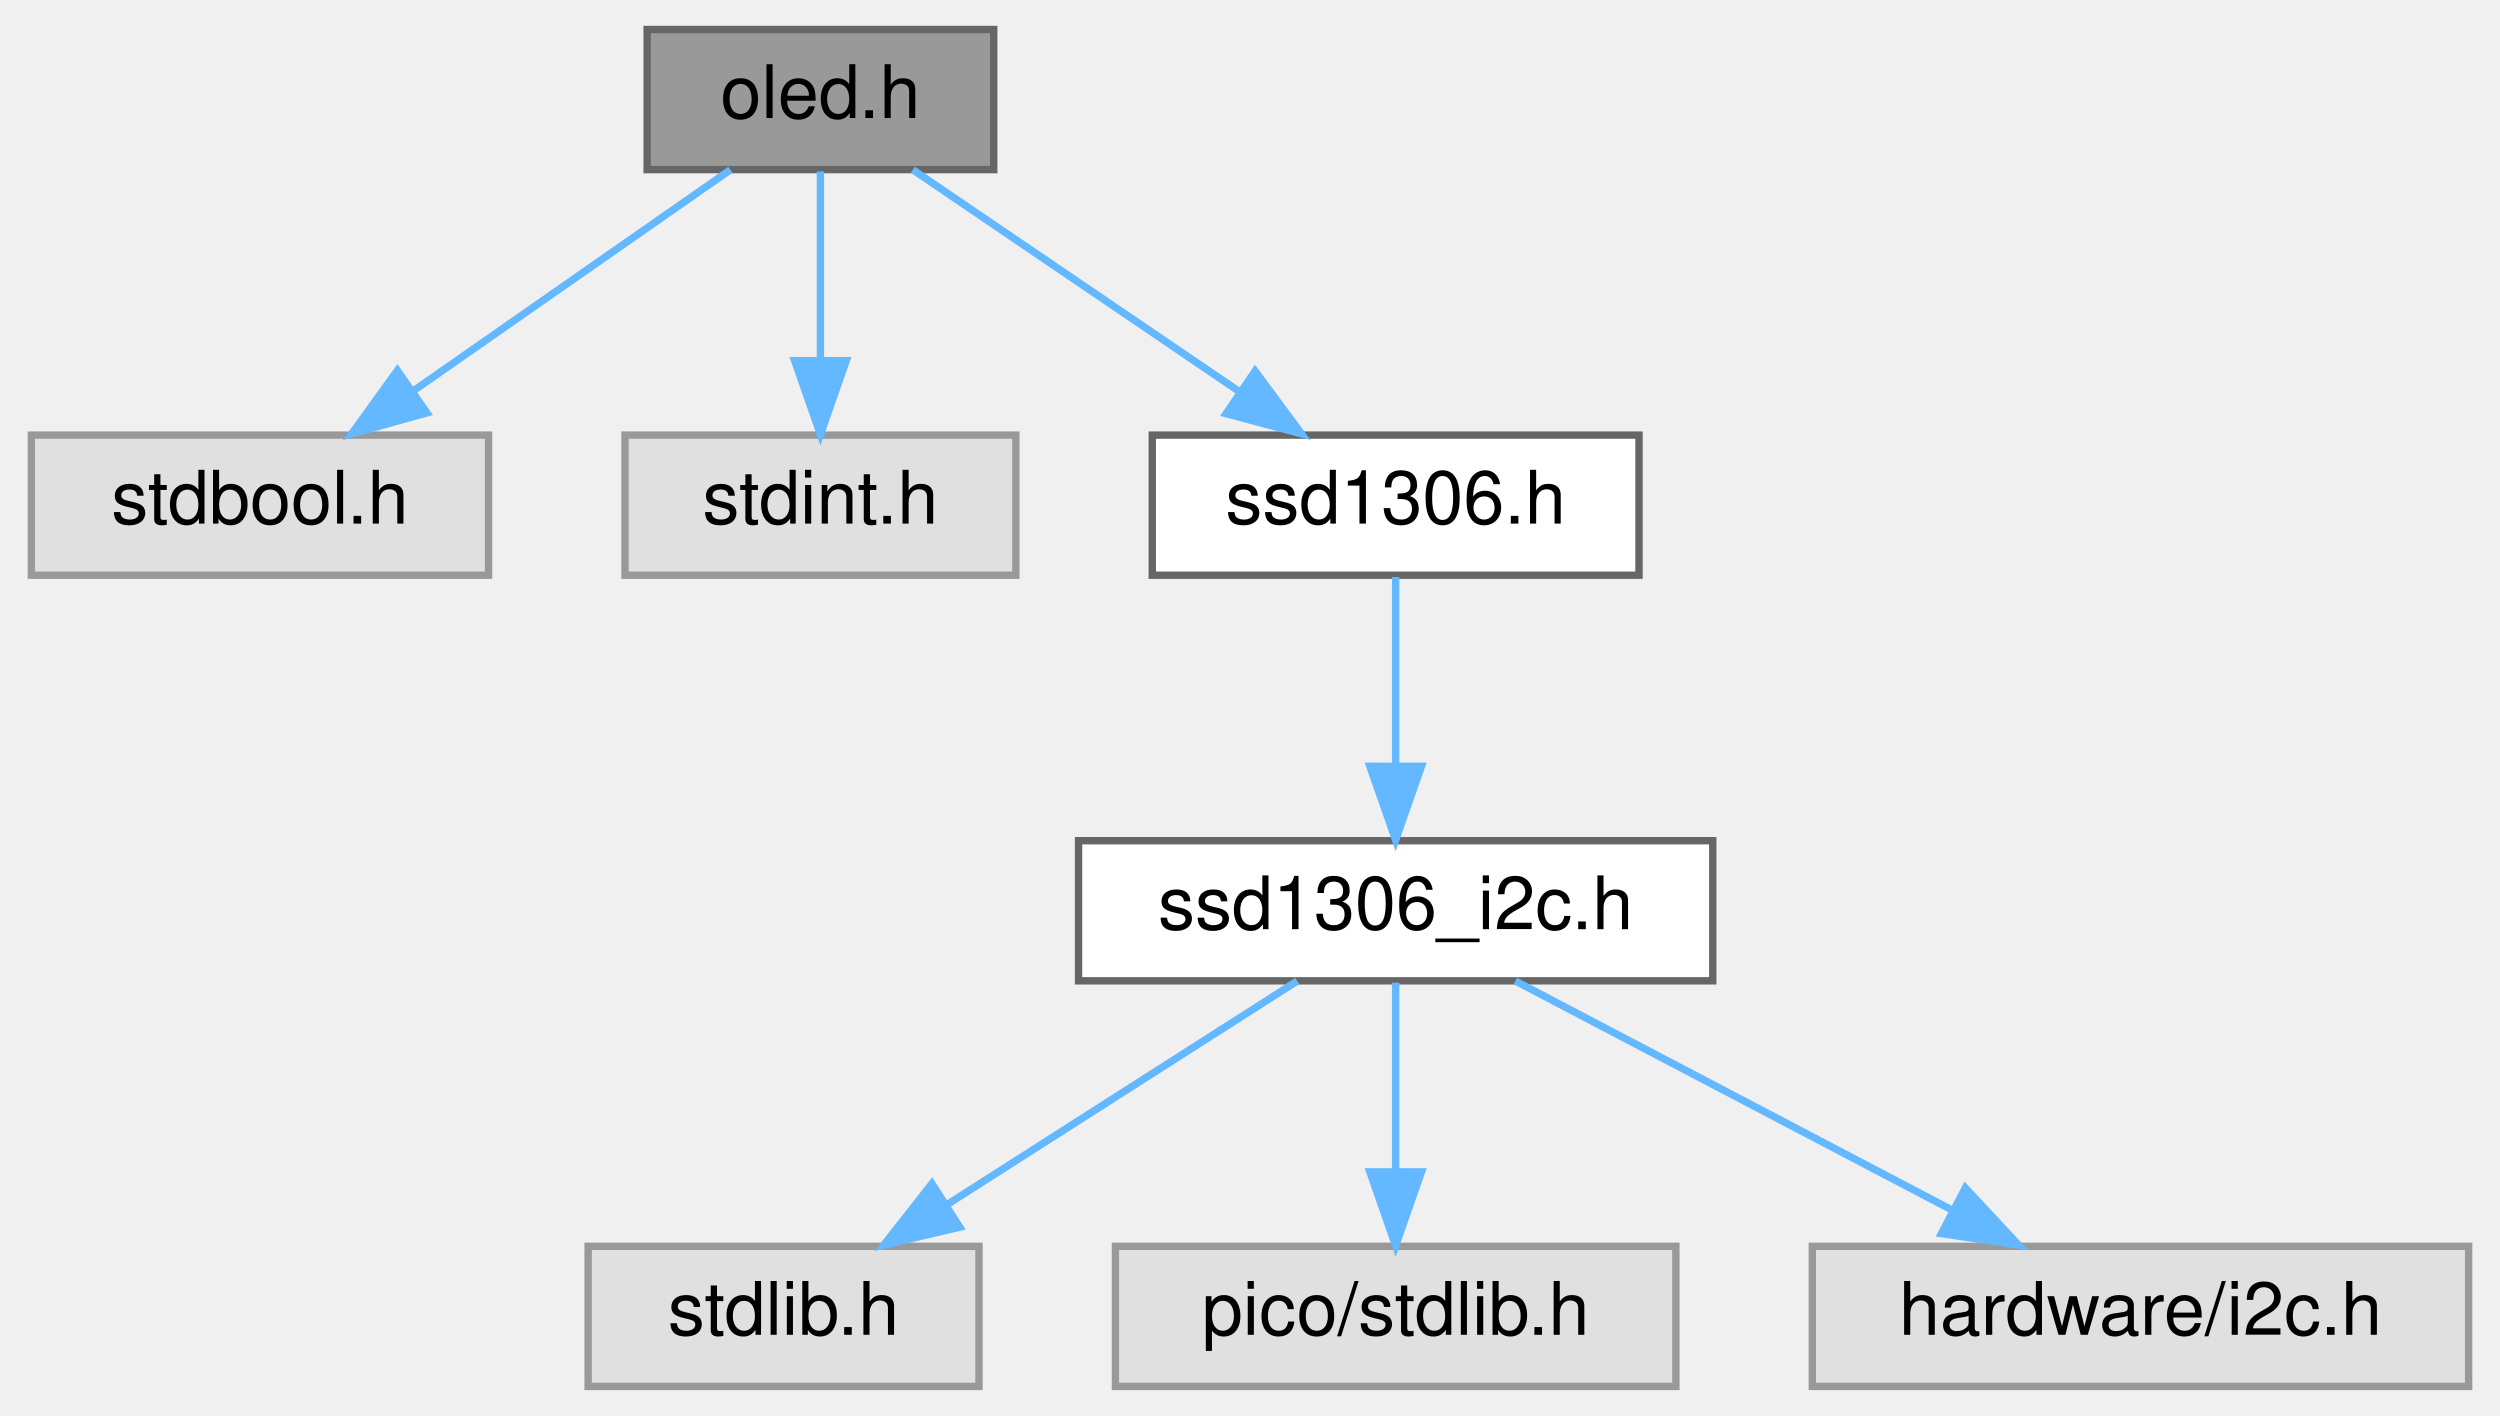
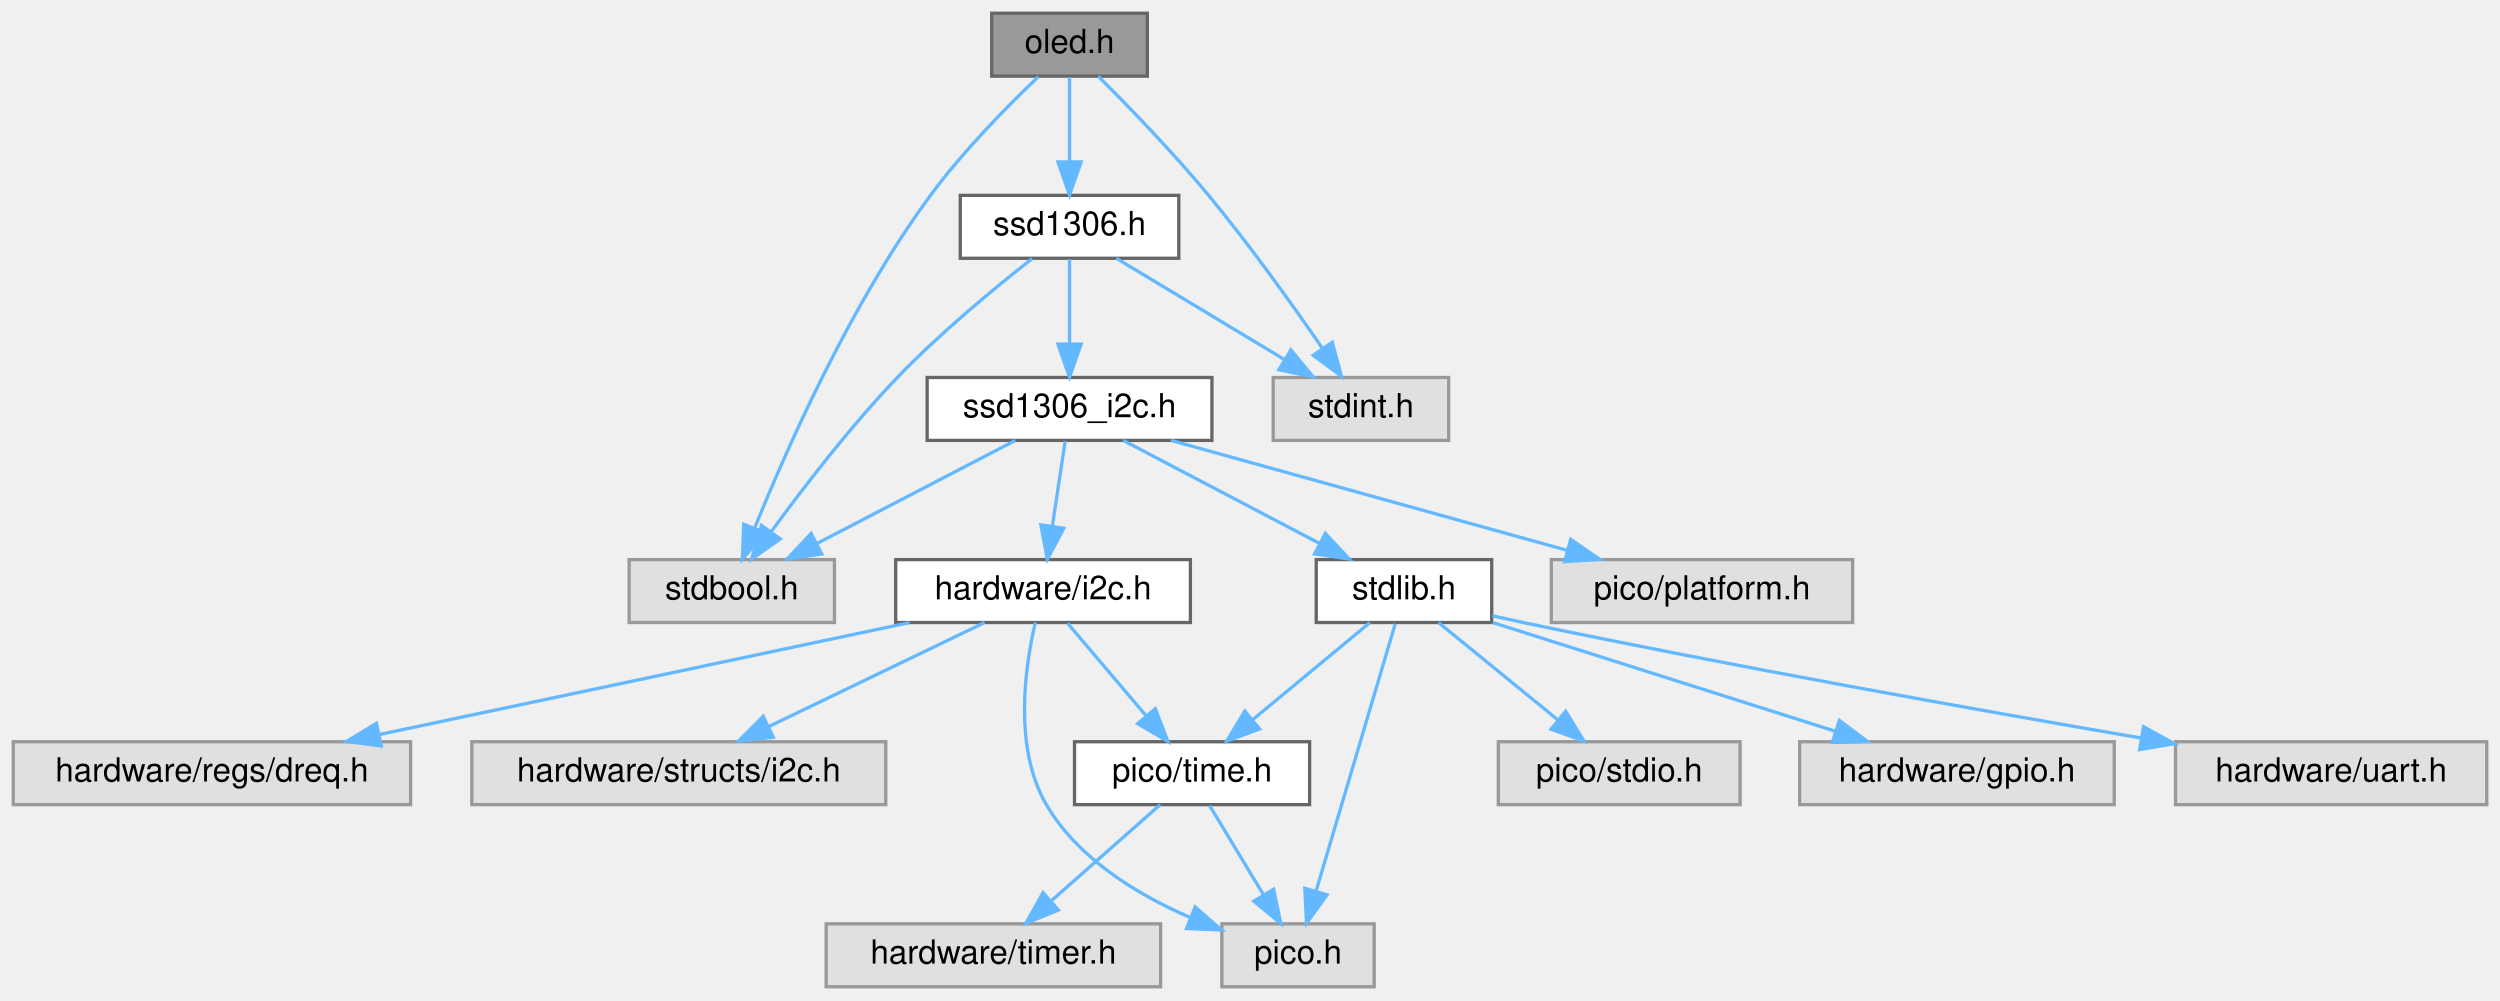
- <svg xmlns="http://www.w3.org/2000/svg" xmlns:xlink="http://www.w3.org/1999/xlink" width="339pt" height="192pt" viewBox="0.00 0.00 338.50 192.00">
-   <g id="graph0" class="graph" transform="scale(1 1) rotate(0) translate(4 188)">
+ <svg xmlns="http://www.w3.org/2000/svg" xmlns:xlink="http://www.w3.org/1999/xlink" width="755pt" height="302pt" viewBox="0.00 0.00 755.00 302.00">
+   <g id="graph0" class="graph" transform="scale(1 1) rotate(0) translate(4 298)">
    <g id="Node000001" class="node">
      <g id="a_Node000001">
        <a xlink:title=" ">
-           <polygon fill="#999999" stroke="#666666" points="130.5,-184 83.5,-184 83.5,-165 130.5,-165 130.5,-184" />
-           <text text-anchor="middle" x="107" y="-172" font-family="Helvetica,sans-Serif" font-size="10.00">oled.h</text>
+           <polygon fill="#999999" stroke="#666666" points="342.5,-294 295.5,-294 295.5,-275 342.5,-275 342.5,-294" />
+           <text text-anchor="middle" x="319" y="-282" font-family="Helvetica,sans-Serif" font-size="10.00">oled.h</text>
        </a>
      </g>
    </g>
    <g id="Node000002" class="node">
      <g id="a_Node000002">
        <a xlink:title=" ">
-           <polygon fill="#e0e0e0" stroke="#999999" points="62,-129 0,-129 0,-110 62,-110 62,-129" />
-           <text text-anchor="middle" x="31" y="-117" font-family="Helvetica,sans-Serif" font-size="10.00">stdbool.h</text>
+           <polygon fill="#e0e0e0" stroke="#999999" points="248,-129 186,-129 186,-110 248,-110 248,-129" />
+           <text text-anchor="middle" x="217" y="-117" font-family="Helvetica,sans-Serif" font-size="10.00">stdbool.h</text>
        </a>
      </g>
    </g>
    <g id="edge1_Node000001_Node000002" class="edge">
      <g id="a_edge1_Node000001_Node000002">
        <a xlink:title=" ">
-           <path fill="none" stroke="#63b8ff" d="M94.79,-164.98C83.22,-156.92 65.62,-144.65 51.84,-135.03" />
-           <polygon fill="#63b8ff" stroke="#63b8ff" points="53.64,-132.02 43.43,-129.17 49.63,-137.76 53.64,-132.02" />
+           <path fill="none" stroke="#63b8ff" d="M309.62,-274.87C300.62,-266.3 286.95,-252.51 277,-239 252.94,-206.33 233.61,-162.59 223.87,-138.43" />
+           <polygon fill="#63b8ff" stroke="#63b8ff" points="227.11,-137.11 220.2,-129.09 220.6,-139.67 227.11,-137.11" />
        </a>
      </g>
    </g>
    <g id="Node000003" class="node">
      <g id="a_Node000003">
        <a xlink:title=" ">
-           <polygon fill="#e0e0e0" stroke="#999999" points="133.5,-129 80.5,-129 80.5,-110 133.5,-110 133.5,-129" />
-           <text text-anchor="middle" x="107" y="-117" font-family="Helvetica,sans-Serif" font-size="10.00">stdint.h</text>
+           <polygon fill="#e0e0e0" stroke="#999999" points="433.5,-184 380.5,-184 380.5,-165 433.5,-165 433.5,-184" />
+           <text text-anchor="middle" x="407" y="-172" font-family="Helvetica,sans-Serif" font-size="10.00">stdint.h</text>
        </a>
      </g>
    </g>
    <g id="edge2_Node000001_Node000003" class="edge">
      <g id="a_edge2_Node000001_Node000003">
        <a xlink:title=" ">
-           <path fill="none" stroke="#63b8ff" d="M107,-164.75C107,-157.8 107,-147.85 107,-139.13" />
-           <polygon fill="#63b8ff" stroke="#63b8ff" points="110.5,-139.09 107,-129.09 103.5,-139.09 110.5,-139.09" />
+           <path fill="none" stroke="#63b8ff" d="M327.72,-274.94C336.46,-266.2 350.16,-252.09 361,-239 373.44,-223.98 386.36,-205.89 395.33,-192.87" />
+           <polygon fill="#63b8ff" stroke="#63b8ff" points="398.36,-194.63 401.1,-184.4 392.57,-190.69 398.36,-194.63" />
        </a>
      </g>
    </g>
    <g id="Node000004" class="node">
      <g id="a_Node000004">
        <a xlink:href="ssd1306_8h.html" target="_top" xlink:title=" ">
-           <polygon fill="white" stroke="#666666" points="218,-129 152,-129 152,-110 218,-110 218,-129" />
-           <text text-anchor="middle" x="185" y="-117" font-family="Helvetica,sans-Serif" font-size="10.00">ssd1306.h</text>
+           <polygon fill="white" stroke="#666666" points="352,-239 286,-239 286,-220 352,-220 352,-239" />
+           <text text-anchor="middle" x="319" y="-227" font-family="Helvetica,sans-Serif" font-size="10.00">ssd1306.h</text>
        </a>
      </g>
    </g>
    <g id="edge3_Node000001_Node000004" class="edge">
      <g id="a_edge3_Node000001_Node000004">
        <a xlink:title=" ">
-           <path fill="none" stroke="#63b8ff" d="M119.53,-164.98C131.4,-156.92 149.46,-144.65 163.61,-135.03" />
-           <polygon fill="#63b8ff" stroke="#63b8ff" points="165.94,-137.69 172.24,-129.17 162,-131.9 165.94,-137.69" />
+           <path fill="none" stroke="#63b8ff" d="M319,-274.75C319,-267.8 319,-257.85 319,-249.13" />
+           <polygon fill="#63b8ff" stroke="#63b8ff" points="322.5,-249.09 319,-239.09 315.5,-249.09 322.5,-249.09" />
+         </a>
+       </g>
+     </g>
+     <g id="edge5_Node000004_Node000002" class="edge">
+       <g id="a_edge5_Node000004_Node000002">
+         <a xlink:title=" ">
+           <path fill="none" stroke="#63b8ff" d="M307.69,-219.88C296.76,-211.32 280,-197.54 267,-184 252.79,-169.2 238.5,-150.58 228.85,-137.34" />
+           <polygon fill="#63b8ff" stroke="#63b8ff" points="231.65,-135.24 222.98,-129.15 225.96,-139.32 231.65,-135.24" />
+         </a>
+       </g>
+     </g>
+     <g id="edge4_Node000004_Node000003" class="edge">
+       <g id="a_edge4_Node000004_Node000003">
+         <a xlink:title=" ">
+           <path fill="none" stroke="#63b8ff" d="M333.14,-219.98C346.79,-211.77 367.69,-199.18 383.78,-189.49" />
+           <polygon fill="#63b8ff" stroke="#63b8ff" points="385.84,-192.33 392.6,-184.17 382.23,-186.33 385.84,-192.33" />
        </a>
      </g>
    </g>
    <g id="Node000005" class="node">
      <g id="a_Node000005">
        <a xlink:href="ssd1306__i2c_8h.html" target="_top" xlink:title=" ">
-           <polygon fill="white" stroke="#666666" points="228,-74 142,-74 142,-55 228,-55 228,-74" />
-           <text text-anchor="middle" x="185" y="-62" font-family="Helvetica,sans-Serif" font-size="10.00">ssd1306_i2c.h</text>
-         </a>
-       </g>
-     </g>
-     <g id="edge4_Node000004_Node000005" class="edge">
-       <g id="a_edge4_Node000004_Node000005">
-         <a xlink:title=" ">
-           <path fill="none" stroke="#63b8ff" d="M185,-109.75C185,-102.8 185,-92.85 185,-84.13" />
-           <polygon fill="#63b8ff" stroke="#63b8ff" points="188.5,-84.09 185,-74.09 181.5,-84.09 188.5,-84.09" />
+           <polygon fill="white" stroke="#666666" points="362,-184 276,-184 276,-165 362,-165 362,-184" />
+           <text text-anchor="middle" x="319" y="-172" font-family="Helvetica,sans-Serif" font-size="10.00">ssd1306_i2c.h</text>
+         </a>
+       </g>
+     </g>
+     <g id="edge6_Node000004_Node000005" class="edge">
+       <g id="a_edge6_Node000004_Node000005">
+         <a xlink:title=" ">
+           <path fill="none" stroke="#63b8ff" d="M319,-219.75C319,-212.8 319,-202.85 319,-194.13" />
+           <polygon fill="#63b8ff" stroke="#63b8ff" points="322.5,-194.09 319,-184.09 315.5,-194.09 322.5,-194.09" />
+         </a>
+       </g>
+     </g>
+     <g id="edge15_Node000005_Node000002" class="edge">
+       <g id="a_edge15_Node000005_Node000002">
+         <a xlink:title=" ">
+           <path fill="none" stroke="#63b8ff" d="M302.61,-164.98C286.43,-156.57 261.43,-143.59 242.62,-133.81" />
+           <polygon fill="#63b8ff" stroke="#63b8ff" points="244.17,-130.68 233.69,-129.17 240.95,-136.89 244.17,-130.68" />
        </a>
      </g>
    </g>
    <g id="Node000006" class="node">
      <g id="a_Node000006">
-         <a xlink:title=" ">
-           <polygon fill="#e0e0e0" stroke="#999999" points="128.5,-19 75.5,-19 75.5,0 128.5,0 128.5,-19" />
-           <text text-anchor="middle" x="102" y="-7" font-family="Helvetica,sans-Serif" font-size="10.00">stdlib.h</text>
-         </a>
-       </g>
-     </g>
-     <g id="edge5_Node000005_Node000006" class="edge">
-       <g id="a_edge5_Node000005_Node000006">
-         <a xlink:title=" ">
-           <path fill="none" stroke="#63b8ff" d="M171.66,-54.98C158.91,-46.84 139.45,-34.41 124.33,-24.76" />
-           <polygon fill="#63b8ff" stroke="#63b8ff" points="125.89,-21.6 115.58,-19.17 122.12,-27.5 125.89,-21.6" />
+         <a xlink:href="stdlib_8h.html" target="_top" xlink:title=" ">
+           <polygon fill="white" stroke="#666666" points="446.5,-129 393.5,-129 393.5,-110 446.5,-110 446.5,-129" />
+           <text text-anchor="middle" x="420" y="-117" font-family="Helvetica,sans-Serif" font-size="10.00">stdlib.h</text>
+         </a>
+       </g>
+     </g>
+     <g id="edge7_Node000005_Node000006" class="edge">
+       <g id="a_edge7_Node000005_Node000006">
+         <a xlink:title=" ">
+           <path fill="none" stroke="#63b8ff" d="M335.23,-164.98C351.18,-156.61 375.78,-143.7 394.38,-133.95" />
+           <polygon fill="#63b8ff" stroke="#63b8ff" points="396.25,-136.92 403.48,-129.17 393,-130.72 396.25,-136.92" />
+         </a>
+       </g>
+     </g>
+     <g id="Node000013" class="node">
+       <g id="a_Node000013">
+         <a xlink:title=" ">
+           <polygon fill="#e0e0e0" stroke="#999999" points="555.5,-129 464.5,-129 464.5,-110 555.5,-110 555.5,-129" />
+           <text text-anchor="middle" x="510" y="-117" font-family="Helvetica,sans-Serif" font-size="10.00">pico/platform.h</text>
+         </a>
+       </g>
+     </g>
+     <g id="edge16_Node000005_Node000013" class="edge">
+       <g id="a_edge16_Node000005_Node000013">
+         <a xlink:title=" ">
+           <path fill="none" stroke="#63b8ff" d="M349.69,-164.98C382.17,-155.97 433.6,-141.7 469.41,-131.76" />
+           <polygon fill="#63b8ff" stroke="#63b8ff" points="470.37,-135.13 479.07,-129.08 468.5,-128.38 470.37,-135.13" />
+         </a>
+       </g>
+     </g>
+     <g id="Node000014" class="node">
+       <g id="a_Node000014">
+         <a xlink:href="rp2__common_2hardware__i2c_2include_2hardware_2i2c_8h.html" target="_top" xlink:title=" ">
+           <polygon fill="white" stroke="#666666" points="355.5,-129 266.5,-129 266.5,-110 355.5,-110 355.5,-129" />
+           <text text-anchor="middle" x="311" y="-117" font-family="Helvetica,sans-Serif" font-size="10.00">hardware/i2c.h</text>
+         </a>
+       </g>
+     </g>
+     <g id="edge17_Node000005_Node000014" class="edge">
+       <g id="a_edge17_Node000005_Node000014">
+         <a xlink:title=" ">
+           <path fill="none" stroke="#63b8ff" d="M317.68,-164.75C316.63,-157.8 315.13,-147.85 313.81,-139.13" />
+           <polygon fill="#63b8ff" stroke="#63b8ff" points="317.25,-138.45 312.3,-129.09 310.33,-139.5 317.25,-138.45" />
        </a>
      </g>
    </g>
    <g id="Node000007" class="node">
      <g id="a_Node000007">
        <a xlink:title=" ">
-           <polygon fill="#e0e0e0" stroke="#999999" points="223,-19 147,-19 147,0 223,0 223,-19" />
-           <text text-anchor="middle" x="185" y="-7" font-family="Helvetica,sans-Serif" font-size="10.00">pico/stdlib.h</text>
-         </a>
-       </g>
-     </g>
-     <g id="edge6_Node000005_Node000007" class="edge">
-       <g id="a_edge6_Node000005_Node000007">
-         <a xlink:title=" ">
-           <path fill="none" stroke="#63b8ff" d="M185,-54.75C185,-47.8 185,-37.85 185,-29.13" />
-           <polygon fill="#63b8ff" stroke="#63b8ff" points="188.5,-29.09 185,-19.09 181.5,-29.09 188.5,-29.09" />
+           <polygon fill="#e0e0e0" stroke="#999999" points="411,-19 365,-19 365,0 411,0 411,-19" />
+           <text text-anchor="middle" x="388" y="-7" font-family="Helvetica,sans-Serif" font-size="10.00">pico.h</text>
+         </a>
+       </g>
+     </g>
+     <g id="edge8_Node000006_Node000007" class="edge">
+       <g id="a_edge8_Node000006_Node000007">
+         <a xlink:title=" ">
+           <path fill="none" stroke="#63b8ff" d="M417.38,-109.66C412.18,-92.09 400.43,-52.45 393.47,-28.95" />
+           <polygon fill="#63b8ff" stroke="#63b8ff" points="396.76,-27.75 390.57,-19.16 390.05,-29.74 396.76,-27.75" />
        </a>
      </g>
    </g>
    <g id="Node000008" class="node">
      <g id="a_Node000008">
        <a xlink:title=" ">
-           <polygon fill="#e0e0e0" stroke="#999999" points="330.5,-19 241.5,-19 241.5,0 330.5,0 330.5,-19" />
-           <text text-anchor="middle" x="286" y="-7" font-family="Helvetica,sans-Serif" font-size="10.00">hardware/i2c.h</text>
-         </a>
-       </g>
-     </g>
-     <g id="edge7_Node000005_Node000008" class="edge">
-       <g id="a_edge7_Node000005_Node000008">
-         <a xlink:title=" ">
-           <path fill="none" stroke="#63b8ff" d="M201.23,-54.98C217.18,-46.61 241.78,-33.7 260.38,-23.95" />
-           <polygon fill="#63b8ff" stroke="#63b8ff" points="262.25,-26.92 269.48,-19.17 259,-20.72 262.25,-26.92" />
+           <polygon fill="#e0e0e0" stroke="#999999" points="521.5,-74 448.5,-74 448.5,-55 521.5,-55 521.5,-74" />
+           <text text-anchor="middle" x="485" y="-62" font-family="Helvetica,sans-Serif" font-size="10.00">pico/stdio.h</text>
+         </a>
+       </g>
+     </g>
+     <g id="edge9_Node000006_Node000008" class="edge">
+       <g id="a_edge9_Node000006_Node000008">
+         <a xlink:title=" ">
+           <path fill="none" stroke="#63b8ff" d="M430.44,-109.98C440.15,-102.07 454.82,-90.11 466.5,-80.58" />
+           <polygon fill="#63b8ff" stroke="#63b8ff" points="468.83,-83.2 474.37,-74.17 464.4,-77.78 468.83,-83.2" />
+         </a>
+       </g>
+     </g>
+     <g id="Node000009" class="node">
+       <g id="a_Node000009">
+         <a xlink:href="common_2pico__time_2include_2pico_2time_8h.html" target="_top" xlink:title=" ">
+           <polygon fill="white" stroke="#666666" points="391.5,-74 320.5,-74 320.5,-55 391.5,-55 391.5,-74" />
+           <text text-anchor="middle" x="356" y="-62" font-family="Helvetica,sans-Serif" font-size="10.00">pico/time.h</text>
+         </a>
+       </g>
+     </g>
+     <g id="edge10_Node000006_Node000009" class="edge">
+       <g id="a_edge10_Node000006_Node000009">
+         <a xlink:title=" ">
+           <path fill="none" stroke="#63b8ff" d="M409.72,-109.98C400.16,-102.07 385.72,-90.11 374.22,-80.58" />
+           <polygon fill="#63b8ff" stroke="#63b8ff" points="376.4,-77.85 366.47,-74.17 371.94,-83.24 376.4,-77.85" />
+         </a>
+       </g>
+     </g>
+     <g id="Node000011" class="node">
+       <g id="a_Node000011">
+         <a xlink:title=" ">
+           <polygon fill="#e0e0e0" stroke="#999999" points="634.5,-74 539.5,-74 539.5,-55 634.5,-55 634.5,-74" />
+           <text text-anchor="middle" x="587" y="-62" font-family="Helvetica,sans-Serif" font-size="10.00">hardware/gpio.h</text>
+         </a>
+       </g>
+     </g>
+     <g id="edge13_Node000006_Node000011" class="edge">
+       <g id="a_edge13_Node000006_Node000011">
+         <a xlink:title=" ">
+           <path fill="none" stroke="#63b8ff" d="M446.83,-109.98C474.87,-101.09 519.05,-87.07 550.3,-77.15" />
+           <polygon fill="#63b8ff" stroke="#63b8ff" points="551.49,-80.44 559.96,-74.08 549.37,-73.77 551.49,-80.44" />
+         </a>
+       </g>
+     </g>
+     <g id="Node000012" class="node">
+       <g id="a_Node000012">
+         <a xlink:title=" ">
+           <polygon fill="#e0e0e0" stroke="#999999" points="747,-74 653,-74 653,-55 747,-55 747,-74" />
+           <text text-anchor="middle" x="700" y="-62" font-family="Helvetica,sans-Serif" font-size="10.00">hardware/uart.h</text>
+         </a>
+       </g>
+     </g>
+     <g id="edge14_Node000006_Node000012" class="edge">
+       <g id="a_edge14_Node000006_Node000012">
+         <a xlink:title=" ">
+           <path fill="none" stroke="#63b8ff" d="M446.7,-112.03C449.83,-111.32 452.98,-110.63 456,-110 519.68,-96.68 593.19,-83.59 642.74,-75.09" />
+           <polygon fill="#63b8ff" stroke="#63b8ff" points="643.36,-78.53 652.63,-73.4 642.18,-71.63 643.36,-78.53" />
+         </a>
+       </g>
+     </g>
+     <g id="edge11_Node000009_Node000007" class="edge">
+       <g id="a_edge11_Node000009_Node000007">
+         <a xlink:title=" ">
+           <path fill="none" stroke="#63b8ff" d="M361.28,-54.75C365.71,-47.42 372.16,-36.73 377.62,-27.7" />
+           <polygon fill="#63b8ff" stroke="#63b8ff" points="380.64,-29.46 382.81,-19.09 374.65,-25.84 380.64,-29.46" />
+         </a>
+       </g>
+     </g>
+     <g id="Node000010" class="node">
+       <g id="a_Node000010">
+         <a xlink:title=" ">
+           <polygon fill="#e0e0e0" stroke="#999999" points="346.5,-19 245.5,-19 245.5,0 346.5,0 346.5,-19" />
+           <text text-anchor="middle" x="296" y="-7" font-family="Helvetica,sans-Serif" font-size="10.00">hardware/timer.h</text>
+         </a>
+       </g>
+     </g>
+     <g id="edge12_Node000009_Node000010" class="edge">
+       <g id="a_edge12_Node000009_Node000010">
+         <a xlink:title=" ">
+           <path fill="none" stroke="#63b8ff" d="M346.36,-54.98C337.49,-47.15 324.13,-35.34 313.39,-25.86" />
+           <polygon fill="#63b8ff" stroke="#63b8ff" points="315.63,-23.17 305.82,-19.17 310.99,-28.41 315.63,-23.17" />
+         </a>
+       </g>
+     </g>
+     <g id="edge18_Node000014_Node000007" class="edge">
+       <g id="a_edge18_Node000014_Node000007">
+         <a xlink:title=" ">
+           <path fill="none" stroke="#63b8ff" d="M308.67,-109.99C305.65,-97.11 301.88,-72.33 312,-55 321.45,-38.82 339.27,-27.93 355.28,-20.98" />
+           <polygon fill="#63b8ff" stroke="#63b8ff" points="356.92,-24.09 364.93,-17.14 354.34,-17.58 356.92,-24.09" />
+         </a>
+       </g>
+     </g>
+     <g id="edge19_Node000014_Node000009" class="edge">
+       <g id="a_edge19_Node000014_Node000009">
+         <a xlink:title=" ">
+           <path fill="none" stroke="#63b8ff" d="M318.43,-109.75C324.85,-102.18 334.31,-91.05 342.12,-81.84" />
+           <polygon fill="#63b8ff" stroke="#63b8ff" points="344.9,-83.98 348.71,-74.09 339.57,-79.45 344.9,-83.98" />
+         </a>
+       </g>
+     </g>
+     <g id="Node000015" class="node">
+       <g id="a_Node000015">
+         <a xlink:title=" ">
+           <polygon fill="#e0e0e0" stroke="#999999" points="263.5,-74 138.5,-74 138.5,-55 263.5,-55 263.5,-74" />
+           <text text-anchor="middle" x="201" y="-62" font-family="Helvetica,sans-Serif" font-size="10.00">hardware/structs/i2c.h</text>
+         </a>
+       </g>
+     </g>
+     <g id="edge20_Node000014_Node000015" class="edge">
+       <g id="a_edge20_Node000014_Node000015">
+         <a xlink:title=" ">
+           <path fill="none" stroke="#63b8ff" d="M293.33,-109.98C275.71,-101.5 248.42,-88.35 228.07,-78.54" />
+           <polygon fill="#63b8ff" stroke="#63b8ff" points="229.52,-75.36 218.99,-74.17 226.48,-81.66 229.52,-75.36" />
+         </a>
+       </g>
+     </g>
+     <g id="Node000016" class="node">
+       <g id="a_Node000016">
+         <a xlink:title=" ">
+           <polygon fill="#e0e0e0" stroke="#999999" points="120,-74 0,-74 0,-55 120,-55 120,-74" />
+           <text text-anchor="middle" x="60" y="-62" font-family="Helvetica,sans-Serif" font-size="10.00">hardware/regs/dreq.h</text>
+         </a>
+       </g>
+     </g>
+     <g id="edge21_Node000014_Node000016" class="edge">
+       <g id="a_edge21_Node000014_Node000016">
+         <a xlink:title=" ">
+           <path fill="none" stroke="#63b8ff" d="M270.67,-109.98C227.16,-100.8 157.8,-86.15 110.65,-76.19" />
+           <polygon fill="#63b8ff" stroke="#63b8ff" points="111.15,-72.72 100.64,-74.08 109.7,-79.57 111.15,-72.72" />
        </a>
      </g>
    </g>
  </g>
</svg>
